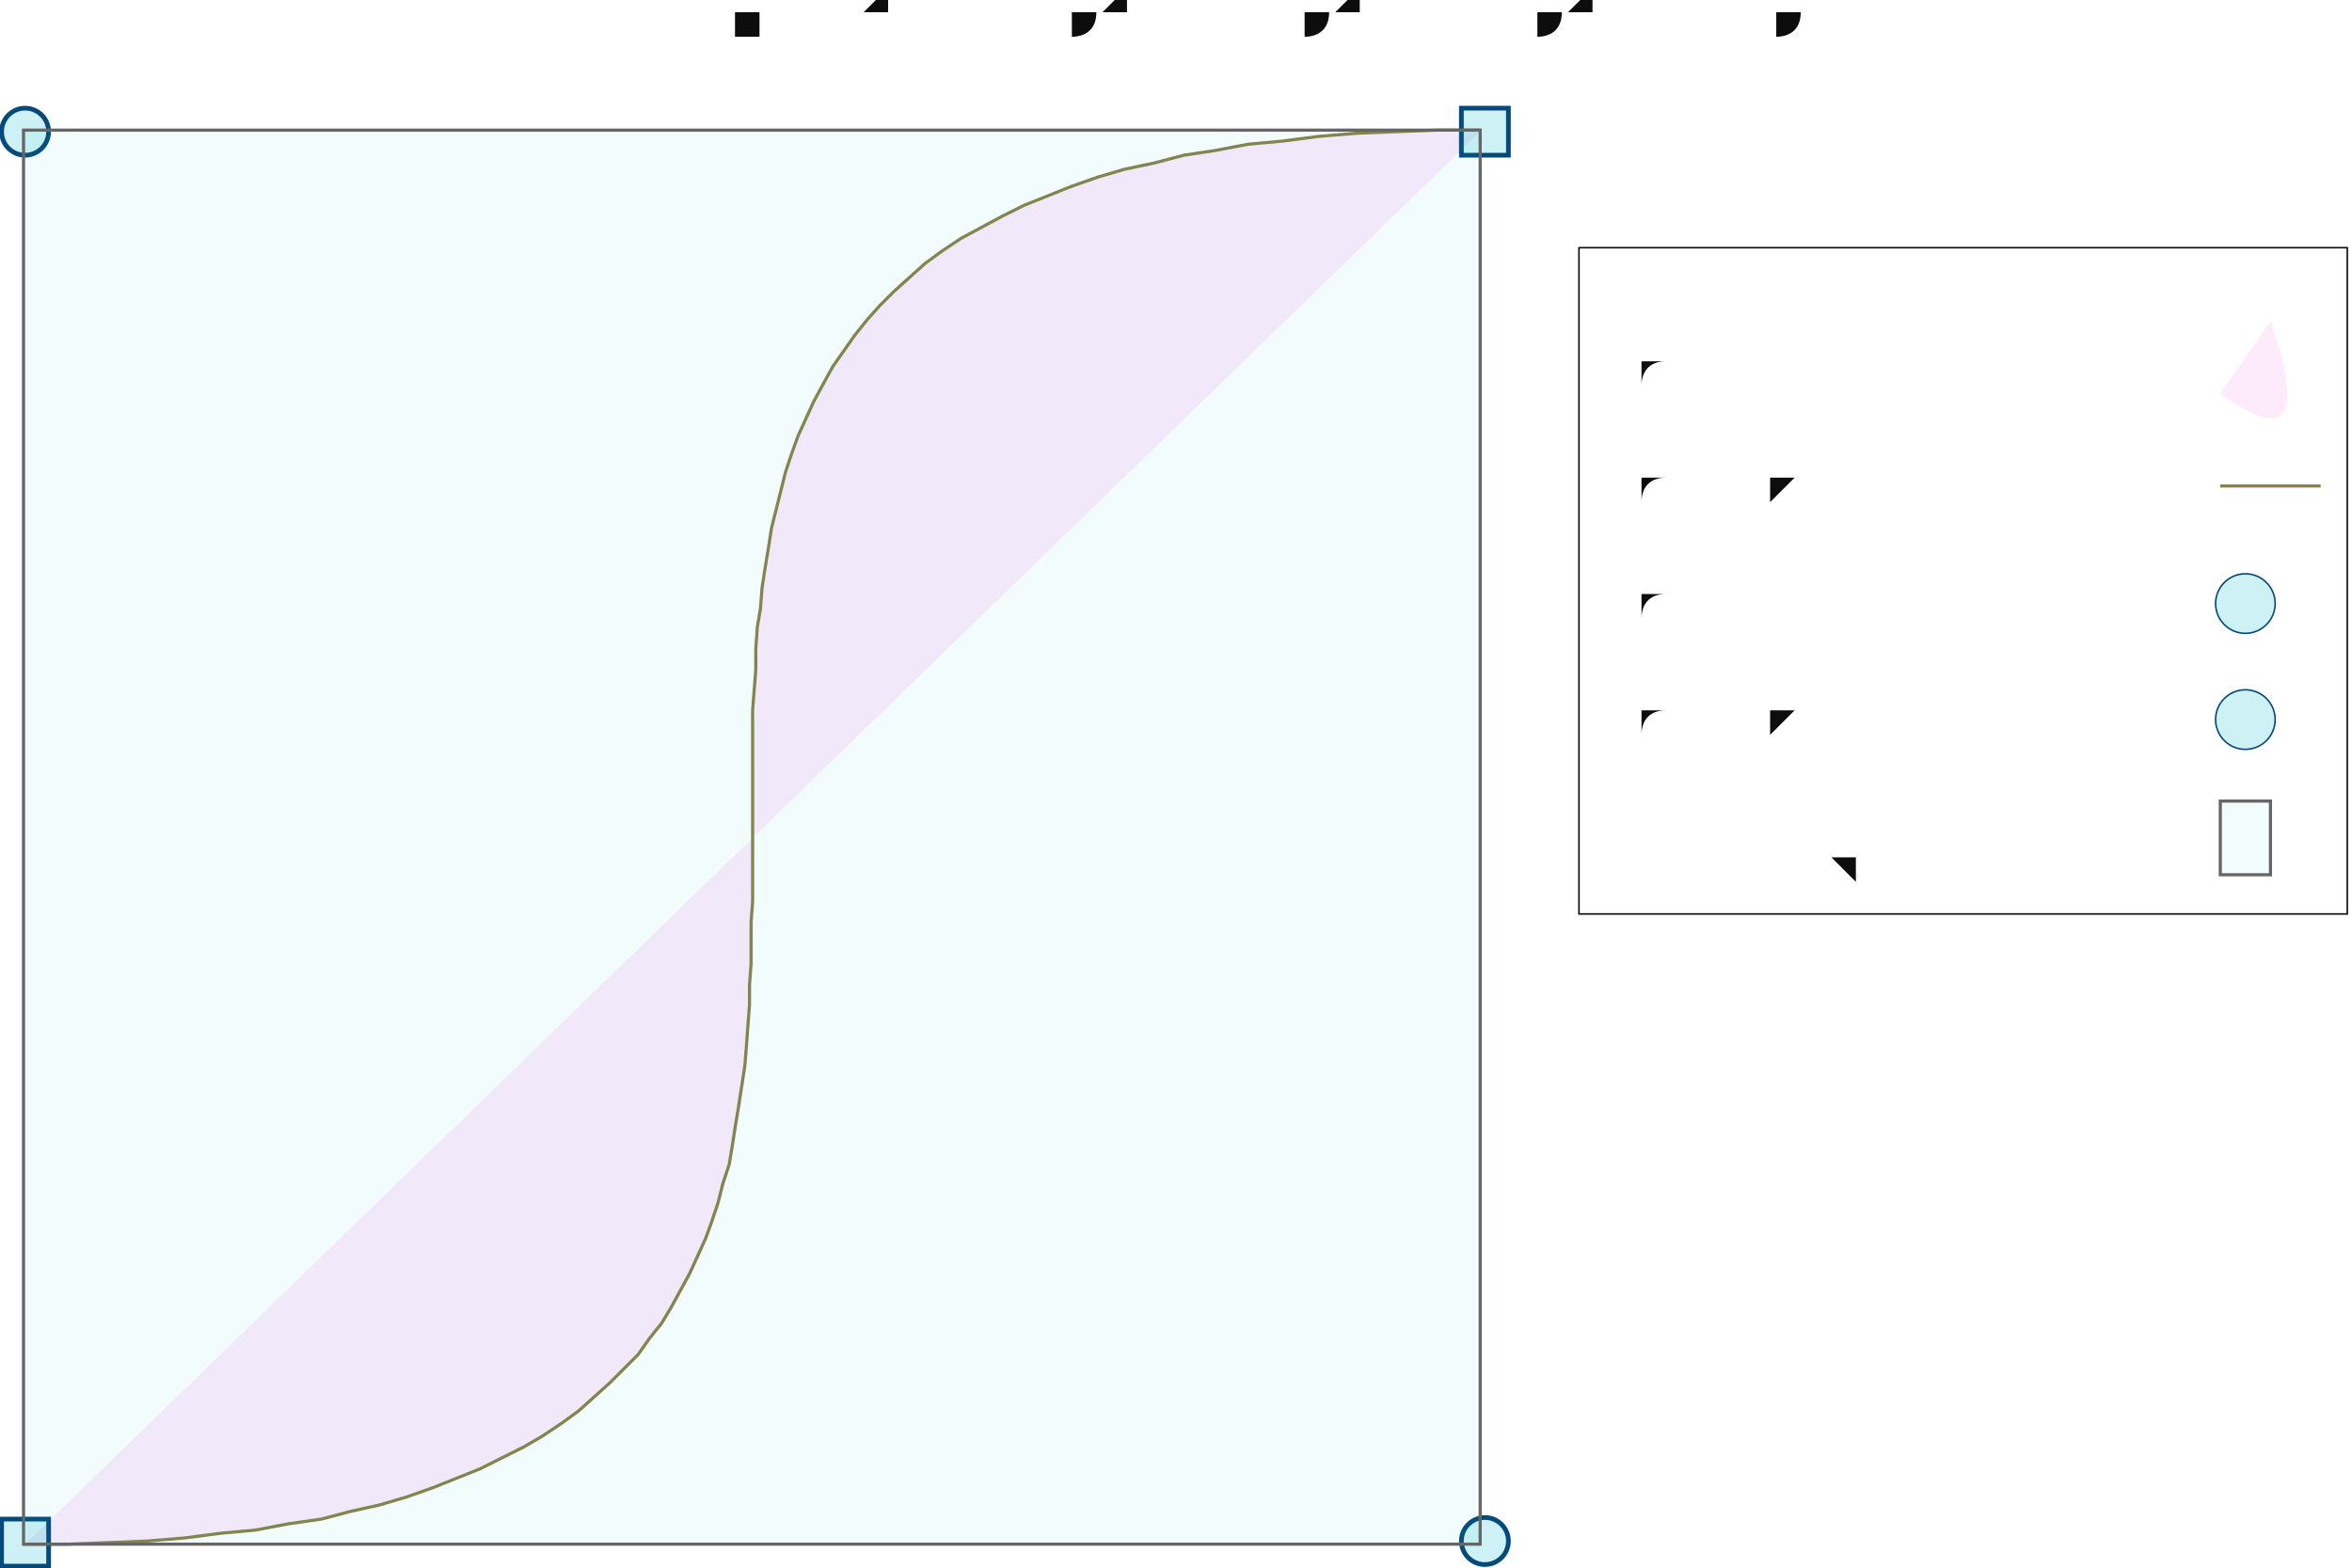
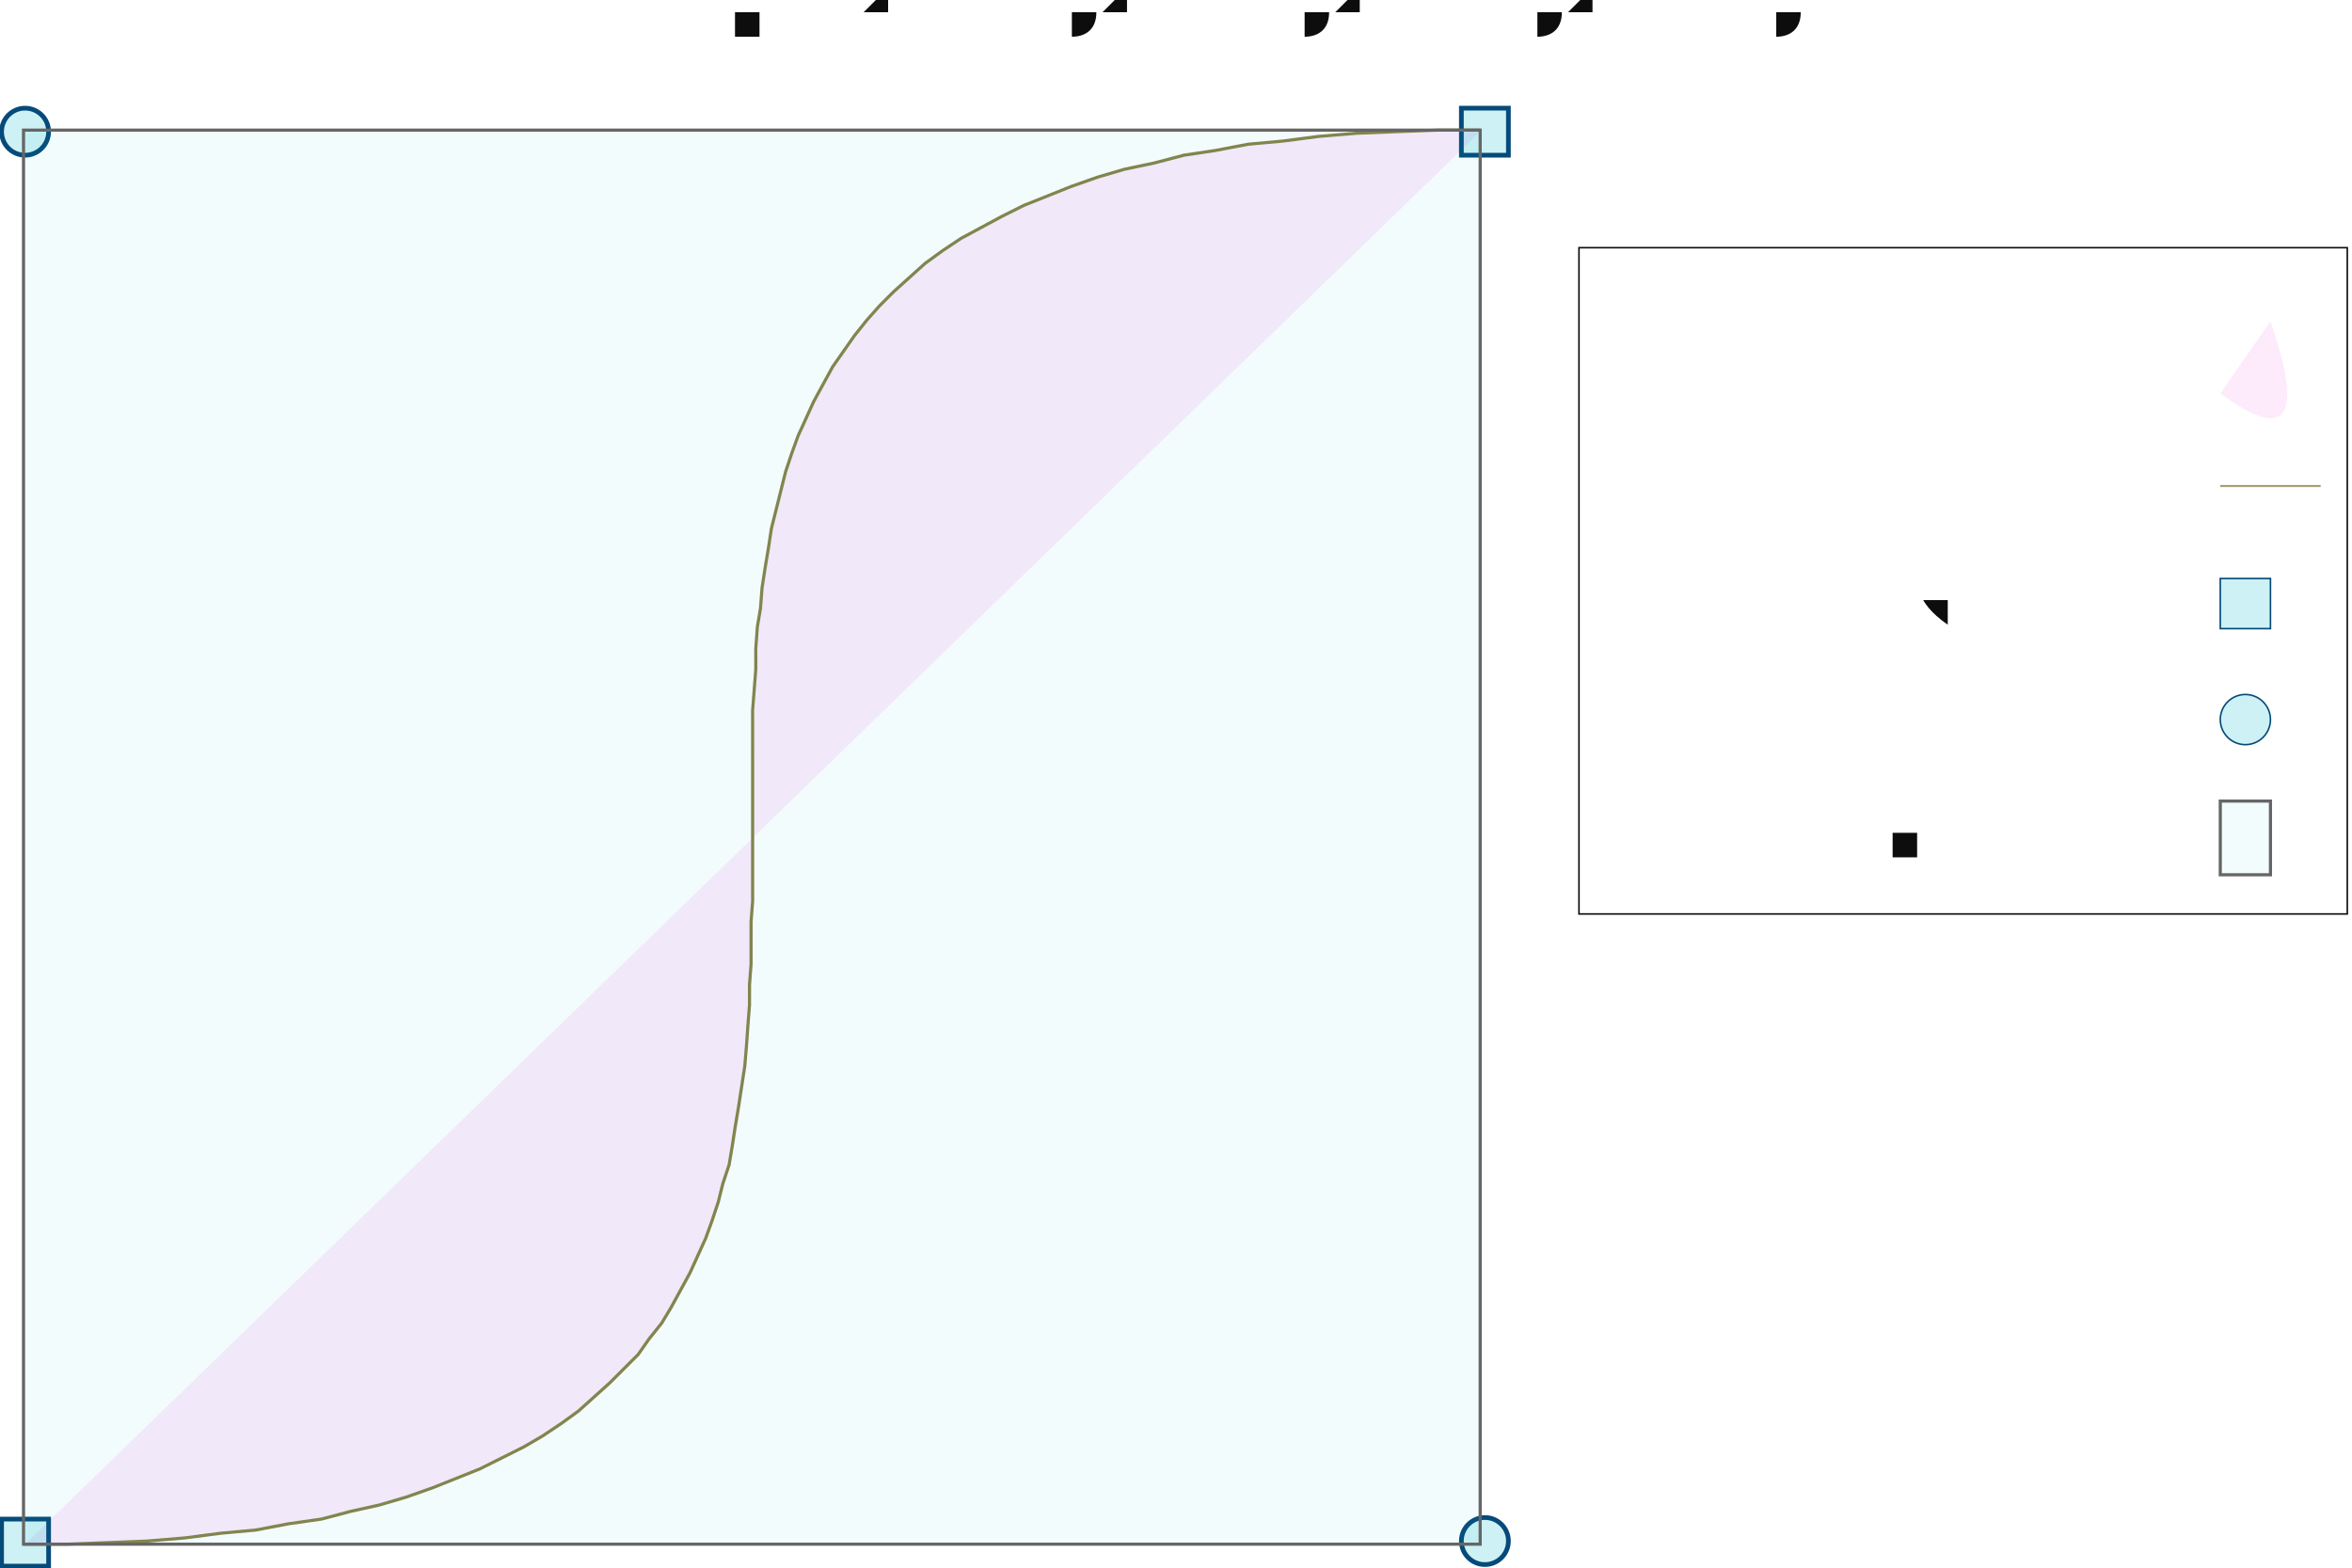
<svg xmlns="http://www.w3.org/2000/svg" width="450" height="300" viewBox="-0.75 -0.5 1.5 1.0">
  <style>svg {
  color-scheme: light dark;
}
{
  .canvas g, .title g, .axisbar g, .ticktext g, .tickglyph g, .ticklines g, .legendContent g text {
    fill: rgb(5%, 5%, 5%);
  }
  .ticklines g, .tickglyph g, .legendBorder g {
    stroke: rgb(5%, 5%, 5%);
  }
  .legendBorder g {
    fill: rgb(94%, 94%, 94%);
  }
}
@media (prefers-color-scheme:dark) {
  .canvas g, .title g, .axisbar g, .ticktext g, .tickglyph g, .ticklines g, .legendContent g text {
    fill: rgb(94%, 94%, 94%);
  }
  .ticklines g, .tickglyph g, .legendBorder g {
    stroke: rgb(94%, 94%, 94%);
  }
  .legendBorder g {
    fill: rgb(5%, 5%, 5%);
  }
}
svg { font-family: system-ui,-apple-system,"Segoe UI",Roboto,"Helvetica Neue",Arial,"Noto Sans","Liberation Sans",sans-serif,"Apple Color Emoji","Segoe UI Emoji","Segoe UI Symbol","Noto Color Emoji";
}

ticktext { font-family: SFMono-Regular,Menlo,Monaco,Consolas,"Liberation Mono","Courier New",monospace;
}

</style>
  <g class="chart">
    <g class="cubic">
      <g stroke-width="0.01" stroke="rgb(0%, 0%, 0%)" stroke-opacity="0" fill="rgb(96%, 60%, 92%)" fill-opacity="0.2">
        <path d="M -0.734,0.485 C 0.195,0.485 -0.734,-0.417 0.195,-0.417" />
      </g>
      <g stroke-width="0.002" stroke="rgb(53%, 51%, 28%)" stroke-opacity="1.0" fill="none">
        <polyline points="-0.735,0.485 -0.707,0.485 -0.681,0.484 -0.656,0.483 -0.632,0.481 -0.609,0.478 -0.587,0.476 -0.566,0.472 -0.545,0.469 -0.526,0.464 -0.508,0.46 -0.491,0.455 -0.474,0.449 -0.459,0.443 -0.444,0.437 -0.43,0.43 -0.416,0.423 -0.404,0.416 -0.392,0.408 -0.381,0.4 -0.371,0.391 -0.361,0.382 -0.352,0.373 -0.343,0.364 -0.336,0.354 -0.328,0.344 -0.322,0.334 -0.316,0.323 -0.31,0.312 -0.305,0.301 -0.3,0.29 -0.296,0.279 -0.292,0.267 -0.289,0.255 -0.285,0.243 -0.283,0.231 -0.281,0.218 -0.279,0.206 -0.277,0.193 -0.275,0.18 -0.274,0.168 -0.273,0.154 -0.272,0.141 -0.272,0.128 -0.271,0.115 -0.271,0.101 -0.271,0.088 -0.27,0.075 -0.27,0.061 -0.27,0.048 -0.27,0.034 -0.27,0.021 -0.27,0.007 -0.27,-0.006 -0.27,-0.02 -0.27,-0.033 -0.27,-0.047 -0.269,-0.06 -0.268,-0.073 -0.268,-0.086 -0.267,-0.1 -0.265,-0.112 -0.264,-0.125 -0.262,-0.138 -0.26,-0.15 -0.258,-0.163 -0.255,-0.175 -0.252,-0.187 -0.249,-0.199 -0.245,-0.211 -0.241,-0.222 -0.236,-0.233 -0.231,-0.244 -0.225,-0.255 -0.219,-0.266 -0.212,-0.276 -0.205,-0.286 -0.197,-0.296 -0.189,-0.305 -0.18,-0.314 -0.17,-0.323 -0.16,-0.332 -0.149,-0.34 -0.137,-0.348 -0.124,-0.355 -0.111,-0.362 -0.097,-0.369 -0.082,-0.375 -0.067,-0.381 -0.05,-0.387 -0.033,-0.392 -0.014,-0.396 0.005,-0.401 0.025,-0.404 0.046,-0.408 0.068,-0.41 0.091,-0.413 0.115,-0.415 0.14,-0.416 0.167,-0.417 0.194,-0.417" />
      </g>
      <g stroke-width="0.003" stroke="rgb(2%, 29%, 48%)" stroke-opacity="1.0" fill="rgb(2%, 73%, 80%)" fill-opacity="0.2">
        <rect width="0.03" height="0.03" x="-0.749" y="0.469" />
        <rect width="0.03" height="0.03" x="0.182" y="-0.431" />
      </g>
      <g stroke-width="0.003" stroke="rgb(2%, 29%, 48%)" stroke-opacity="1.0" fill="rgb(2%, 73%, 80%)" fill-opacity="0.2">
        <circle cx="0.197" cy="0.483" r="0.015" />
        <circle cx="-0.734" cy="-0.416" r="0.015" />
      </g>
      <g stroke-width="0.002" stroke="rgb(40%, 40%, 40%)" stroke-opacity="1.0" fill="rgb(2%, 73%, 80%)" fill-opacity="0.05">
        <rect width="0.929" height="0.902" x="-0.735" y="-0.417" />
      </g>
    </g>
  </g>
  <g class="hud">
    <g class="legend">
      <g class="padding" />
      <g class="padding" />
      <g class="frame">
        <g stroke-width="0.001" stroke="rgb(5%, 5%, 5%)" stroke-opacity="1.0" fill="rgb(5%, 5%, 5%)" fill-opacity="0">
          <rect width="0.49" height="0.425" x="0.257" y="-0.342" />
        </g>
      </g>
      <g class="legendContent">
-         <g stroke-width="0.0" stroke="none" fill="rgb(5%, 5%, 5%)" fill-opacity="1.0" font-size="0.039" text-anchor="start">
+         <g stroke-width="0.0" stroke="none" fill="rgb(5%, 5%, 5%)" fill-opacity="1.0" font-size="0.032" text-anchor="start">
          <text x="0.273" y="0.046">Bounding Box</text>
        </g>
        <g stroke-width="0.002" stroke="rgb(40%, 40%, 40%)" stroke-opacity="1.0" fill="rgb(2%, 73%, 80%)" fill-opacity="0.05">
          <rect width="0.032" height="0.047" x="0.666" y="0.011" />
        </g>
-         <g stroke-width="0.0" stroke="none" fill="rgb(5%, 5%, 5%)" fill-opacity="1.0" font-size="0.039" text-anchor="start">
+         <g stroke-width="0.0" stroke="none" fill="rgb(5%, 5%, 5%)" fill-opacity="1.0" font-size="0.032" text-anchor="start">
          <text x="0.273" y="-0.029">Path Control Point</text>
        </g>
        <g stroke-width="0.001" stroke="rgb(2%, 29%, 48%)" stroke-opacity="1.0" fill="rgb(2%, 73%, 80%)" fill-opacity="0.2">
-           <circle cx="0.682" cy="-0.041" r="0.019" />
+           <circle cx="0.682" cy="-0.041" r="0.016" />
        </g>
-         <g stroke-width="0.0" stroke="none" fill="rgb(5%, 5%, 5%)" fill-opacity="1.0" font-size="0.039" text-anchor="start">
+         <g stroke-width="0.0" stroke="none" fill="rgb(5%, 5%, 5%)" fill-opacity="1.0" font-size="0.032" text-anchor="start">
          <text x="0.273" y="-0.103">Path Endpoints</text>
        </g>
        <g stroke-width="0.001" stroke="rgb(2%, 29%, 48%)" stroke-opacity="1.0" fill="rgb(2%, 73%, 80%)" fill-opacity="0.2">
-           <circle cx="0.682" cy="-0.115" r="0.019" />
+           <rect width="0.032" height="0.032" x="0.666" y="-0.131" />
        </g>
-         <g stroke-width="0.0" stroke="none" fill="rgb(5%, 5%, 5%)" fill-opacity="1.0" font-size="0.039" text-anchor="start">
+         <g stroke-width="0.0" stroke="none" fill="rgb(5%, 5%, 5%)" fill-opacity="1.0" font-size="0.032" text-anchor="start">
          <text x="0.273" y="-0.178">Path Chord</text>
        </g>
-         <g stroke-width="0.002" stroke="rgb(53%, 51%, 28%)" stroke-opacity="1.0" fill="none">
+         <g stroke-width="0.001" stroke="rgb(53%, 51%, 28%)" stroke-opacity="1.0" fill="none">
          <polyline points="0.666,-0.19 0.73,-0.19" />
        </g>
-         <g stroke-width="0.0" stroke="none" fill="rgb(5%, 5%, 5%)" fill-opacity="1.0" font-size="0.039" text-anchor="start">
+         <g stroke-width="0.0" stroke="none" fill="rgb(5%, 5%, 5%)" fill-opacity="1.0" font-size="0.032" text-anchor="start">
          <text x="0.273" y="-0.253">Path Fill</text>
        </g>
-         <g stroke-width="0.039" stroke="rgb(0%, 0%, 0%)" stroke-opacity="0" fill="rgb(96%, 60%, 92%)" fill-opacity="0.2">
+         <g stroke-width="0.032" stroke="rgb(0%, 0%, 0%)" stroke-opacity="0" fill="rgb(96%, 60%, 92%)" fill-opacity="0.2">
          <path d="M 0.666,-0.249 Q 0.73,-0.202 0.698,-0.295" />
        </g>
      </g>
    </g>
    <g class="title">
      <g stroke-width="0.0" stroke="none" fill="rgb(5%, 5%, 5%)" fill-opacity="1.0" font-size="0.03" text-anchor="middle">
        <text x="0" y="-0.476">CubicPosition (Point 0 0) (Point 1 1) (Point 1 0) (Point 0 1)</text>
      </g>
    </g>
  </g>
</svg>
